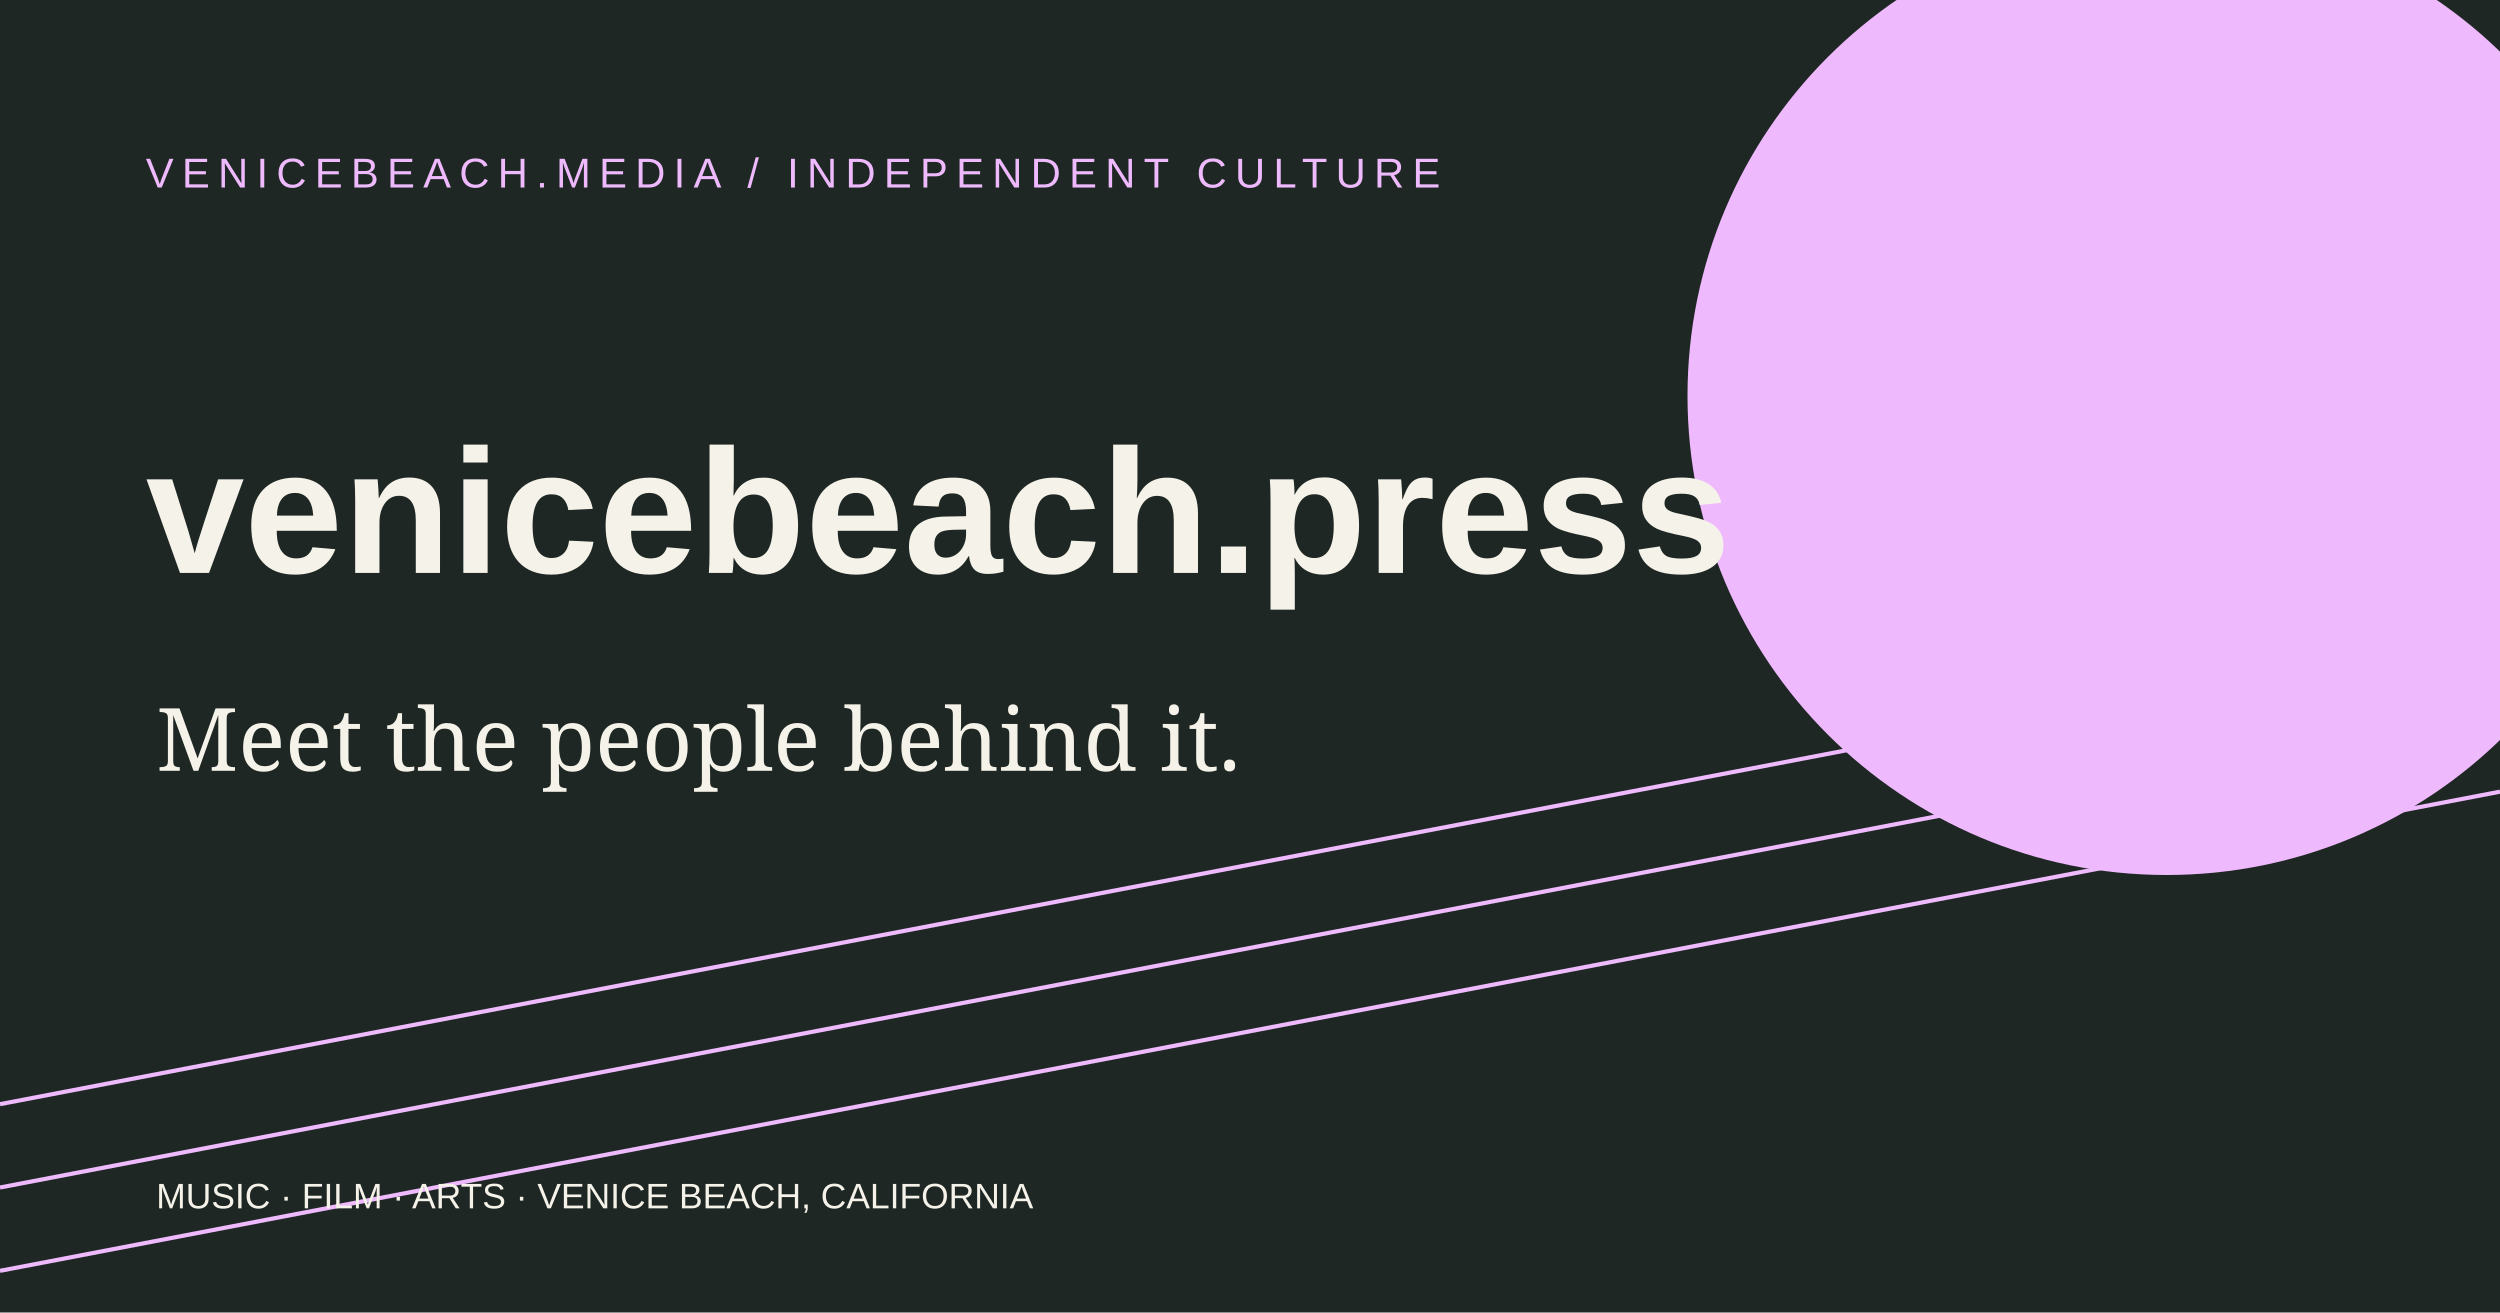
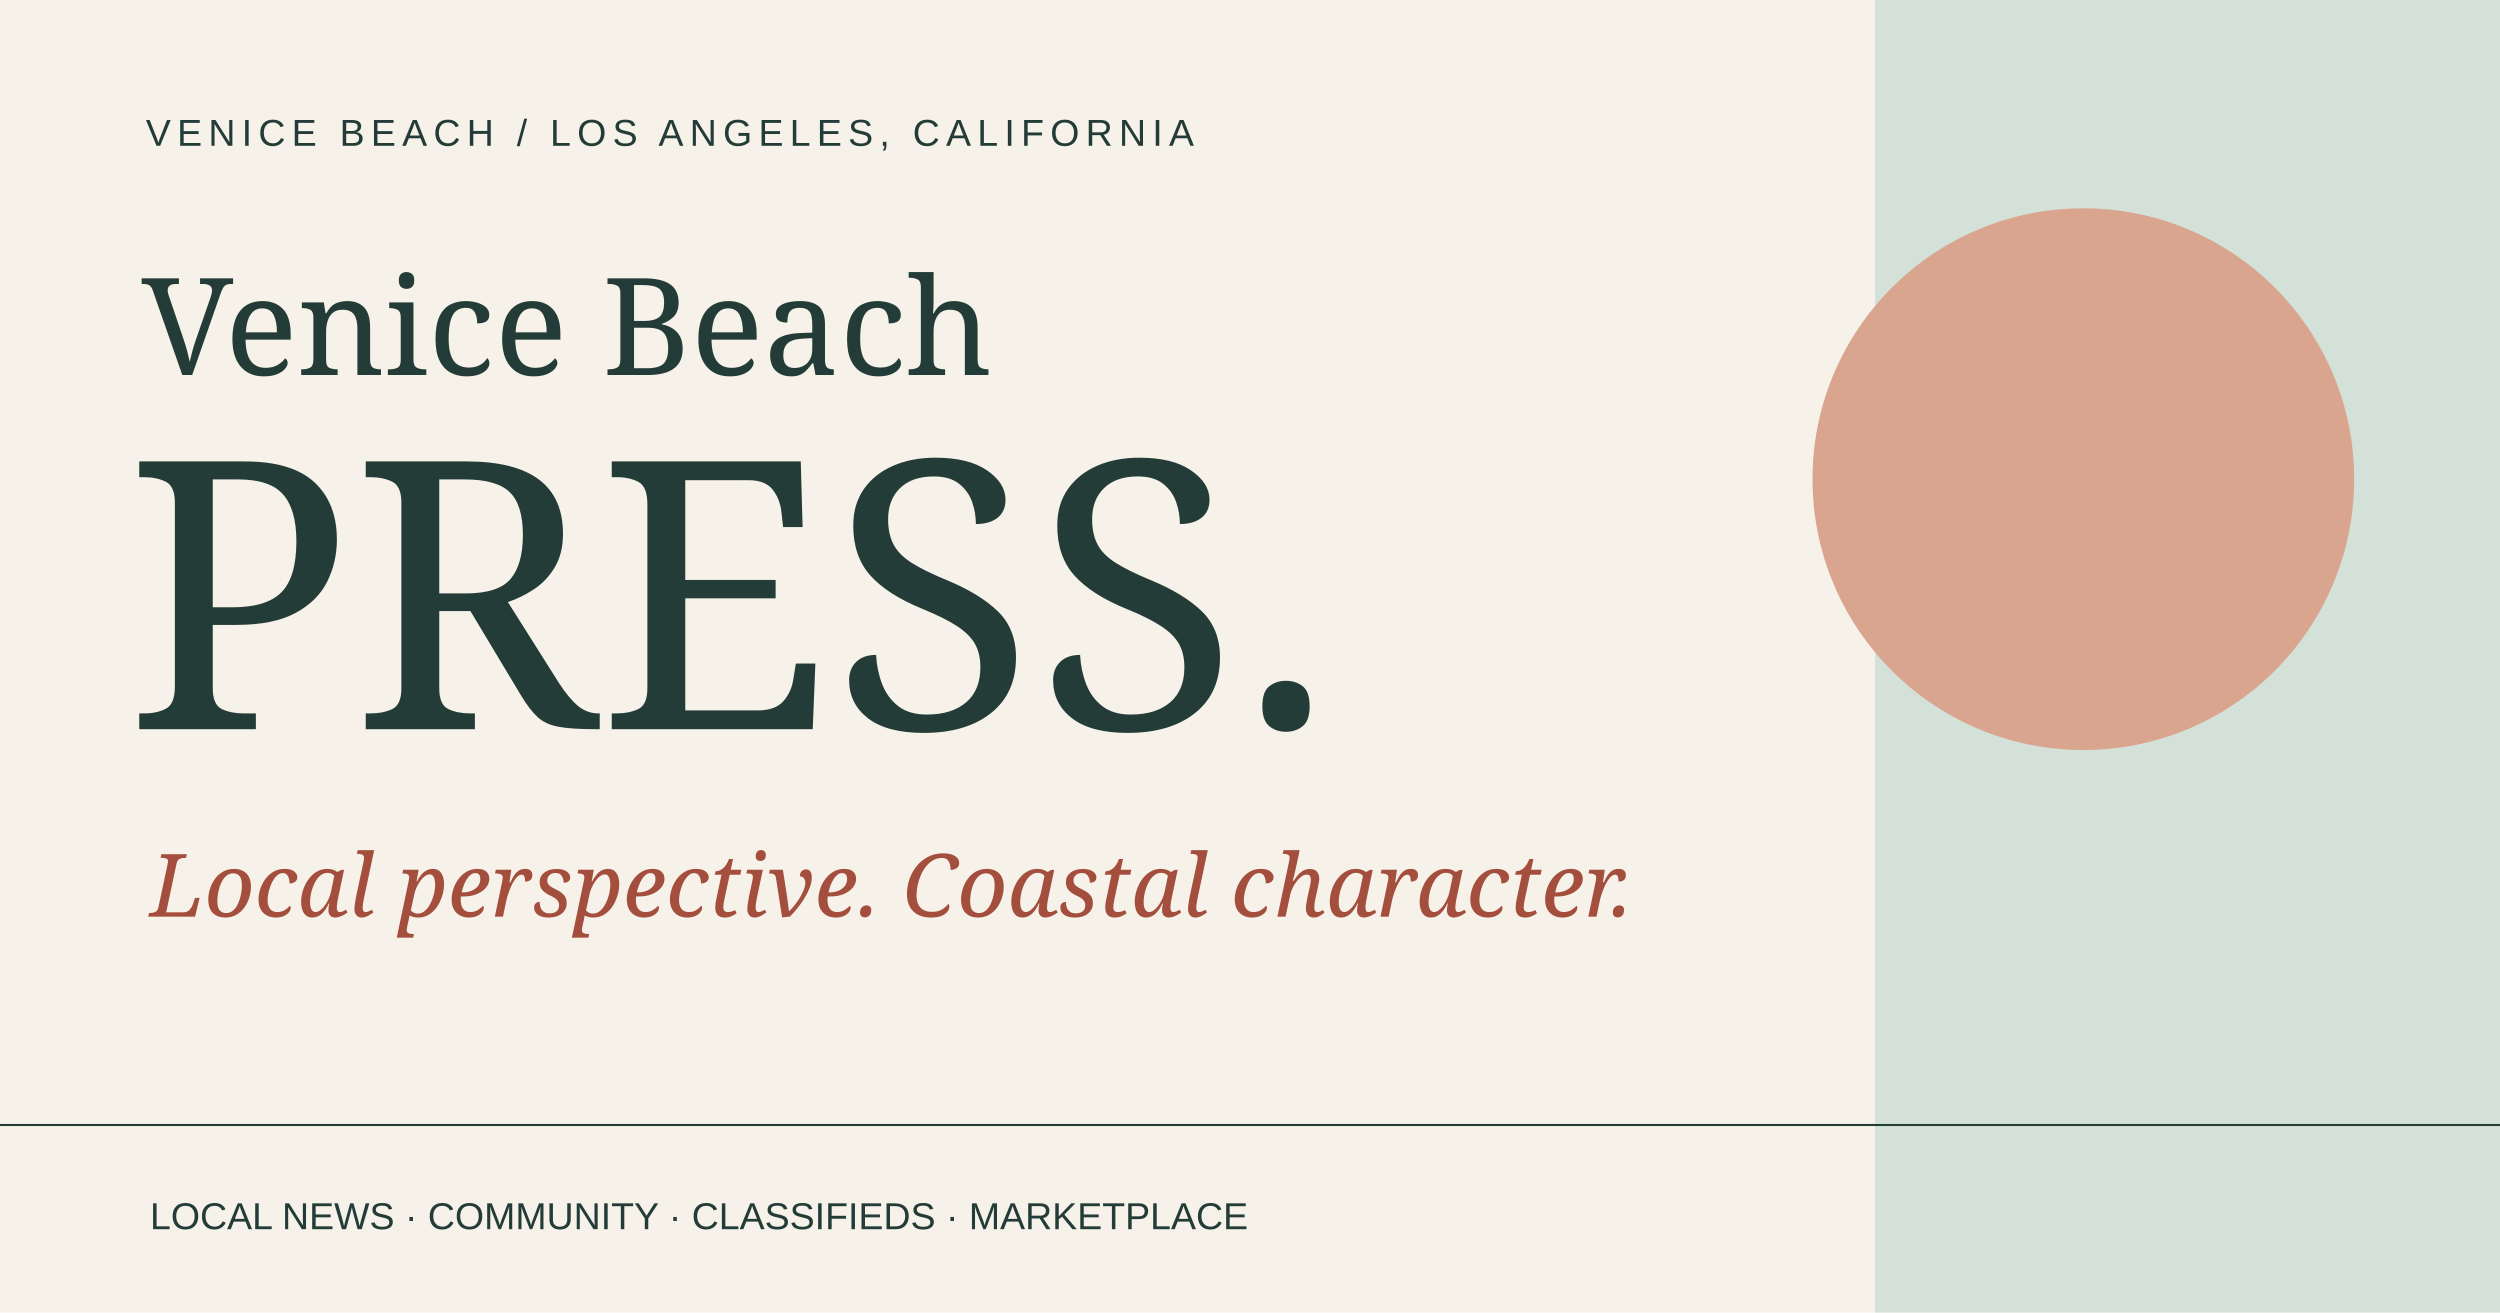
<svg xmlns="http://www.w3.org/2000/svg" width="1200" height="630" viewBox="0 0 1200 630">
-   <rect width="1200" height="630" fill="#1e2723" />
-   <circle cx="1040" cy="190" r="230" fill="#efb9fd" />
-   <path d="M0 530L1200 300M0 570L1200 340M0 610L1200 380" stroke="#efb9fd" stroke-width="2" />
-   <text x="70" y="90" fill="#efb9fd" font-family="Arial,sans-serif" font-size="20" letter-spacing="4">VENICEBEACH.MEDIA / INDEPENDENT CULTURE</text>
-   <text x="70" y="275" fill="#f5f2e9" font-family="Arial,sans-serif" font-size="85" font-weight="bold">venicebeach.press</text>
-   <text x="75" y="370" fill="#f5f2e9" font-family="Georgia,serif" font-size="42">Meet the people behind it.</text>
-   <text x="75" y="580" fill="#f5f2e9" font-family="Arial,sans-serif" font-size="17">MUSIC · FILM · ARTS · VENICE BEACH, CALIFORNIA</text>
+   <rect width="1200" height="630" fill="#f6f2e9" />
+   <path d="M900 0h300v630H900z" fill="#d3e1d8" />
+   <circle cx="1000" cy="230" r="130" fill="#d9a58f" />
+   <path d="M0 540h1200" stroke="#243c37" />
+   <text x="70" y="70" fill="#243c37" font-family="Arial,sans-serif" font-size="18" letter-spacing="3">VENICE BEACH / LOS ANGELES, CALIFORNIA</text>
+   <text x="68" y="180" fill="#243c37" font-family="Georgia,serif" font-size="65">Venice Beach</text>
+   <text x="60" y="350" fill="#243c37" font-family="Georgia,serif" font-size="180">PRESS.</text>
+   <text x="72" y="440" fill="#a44e3d" font-family="Georgia,serif" font-style="italic" font-size="42">Local perspective. Coastal character.</text>
+   <text x="72" y="590" fill="#243c37" font-family="Arial,sans-serif" font-size="18">LOCAL NEWS · COMMUNITY · CLASSIFIEDS · MARKETPLACE</text>
</svg>
